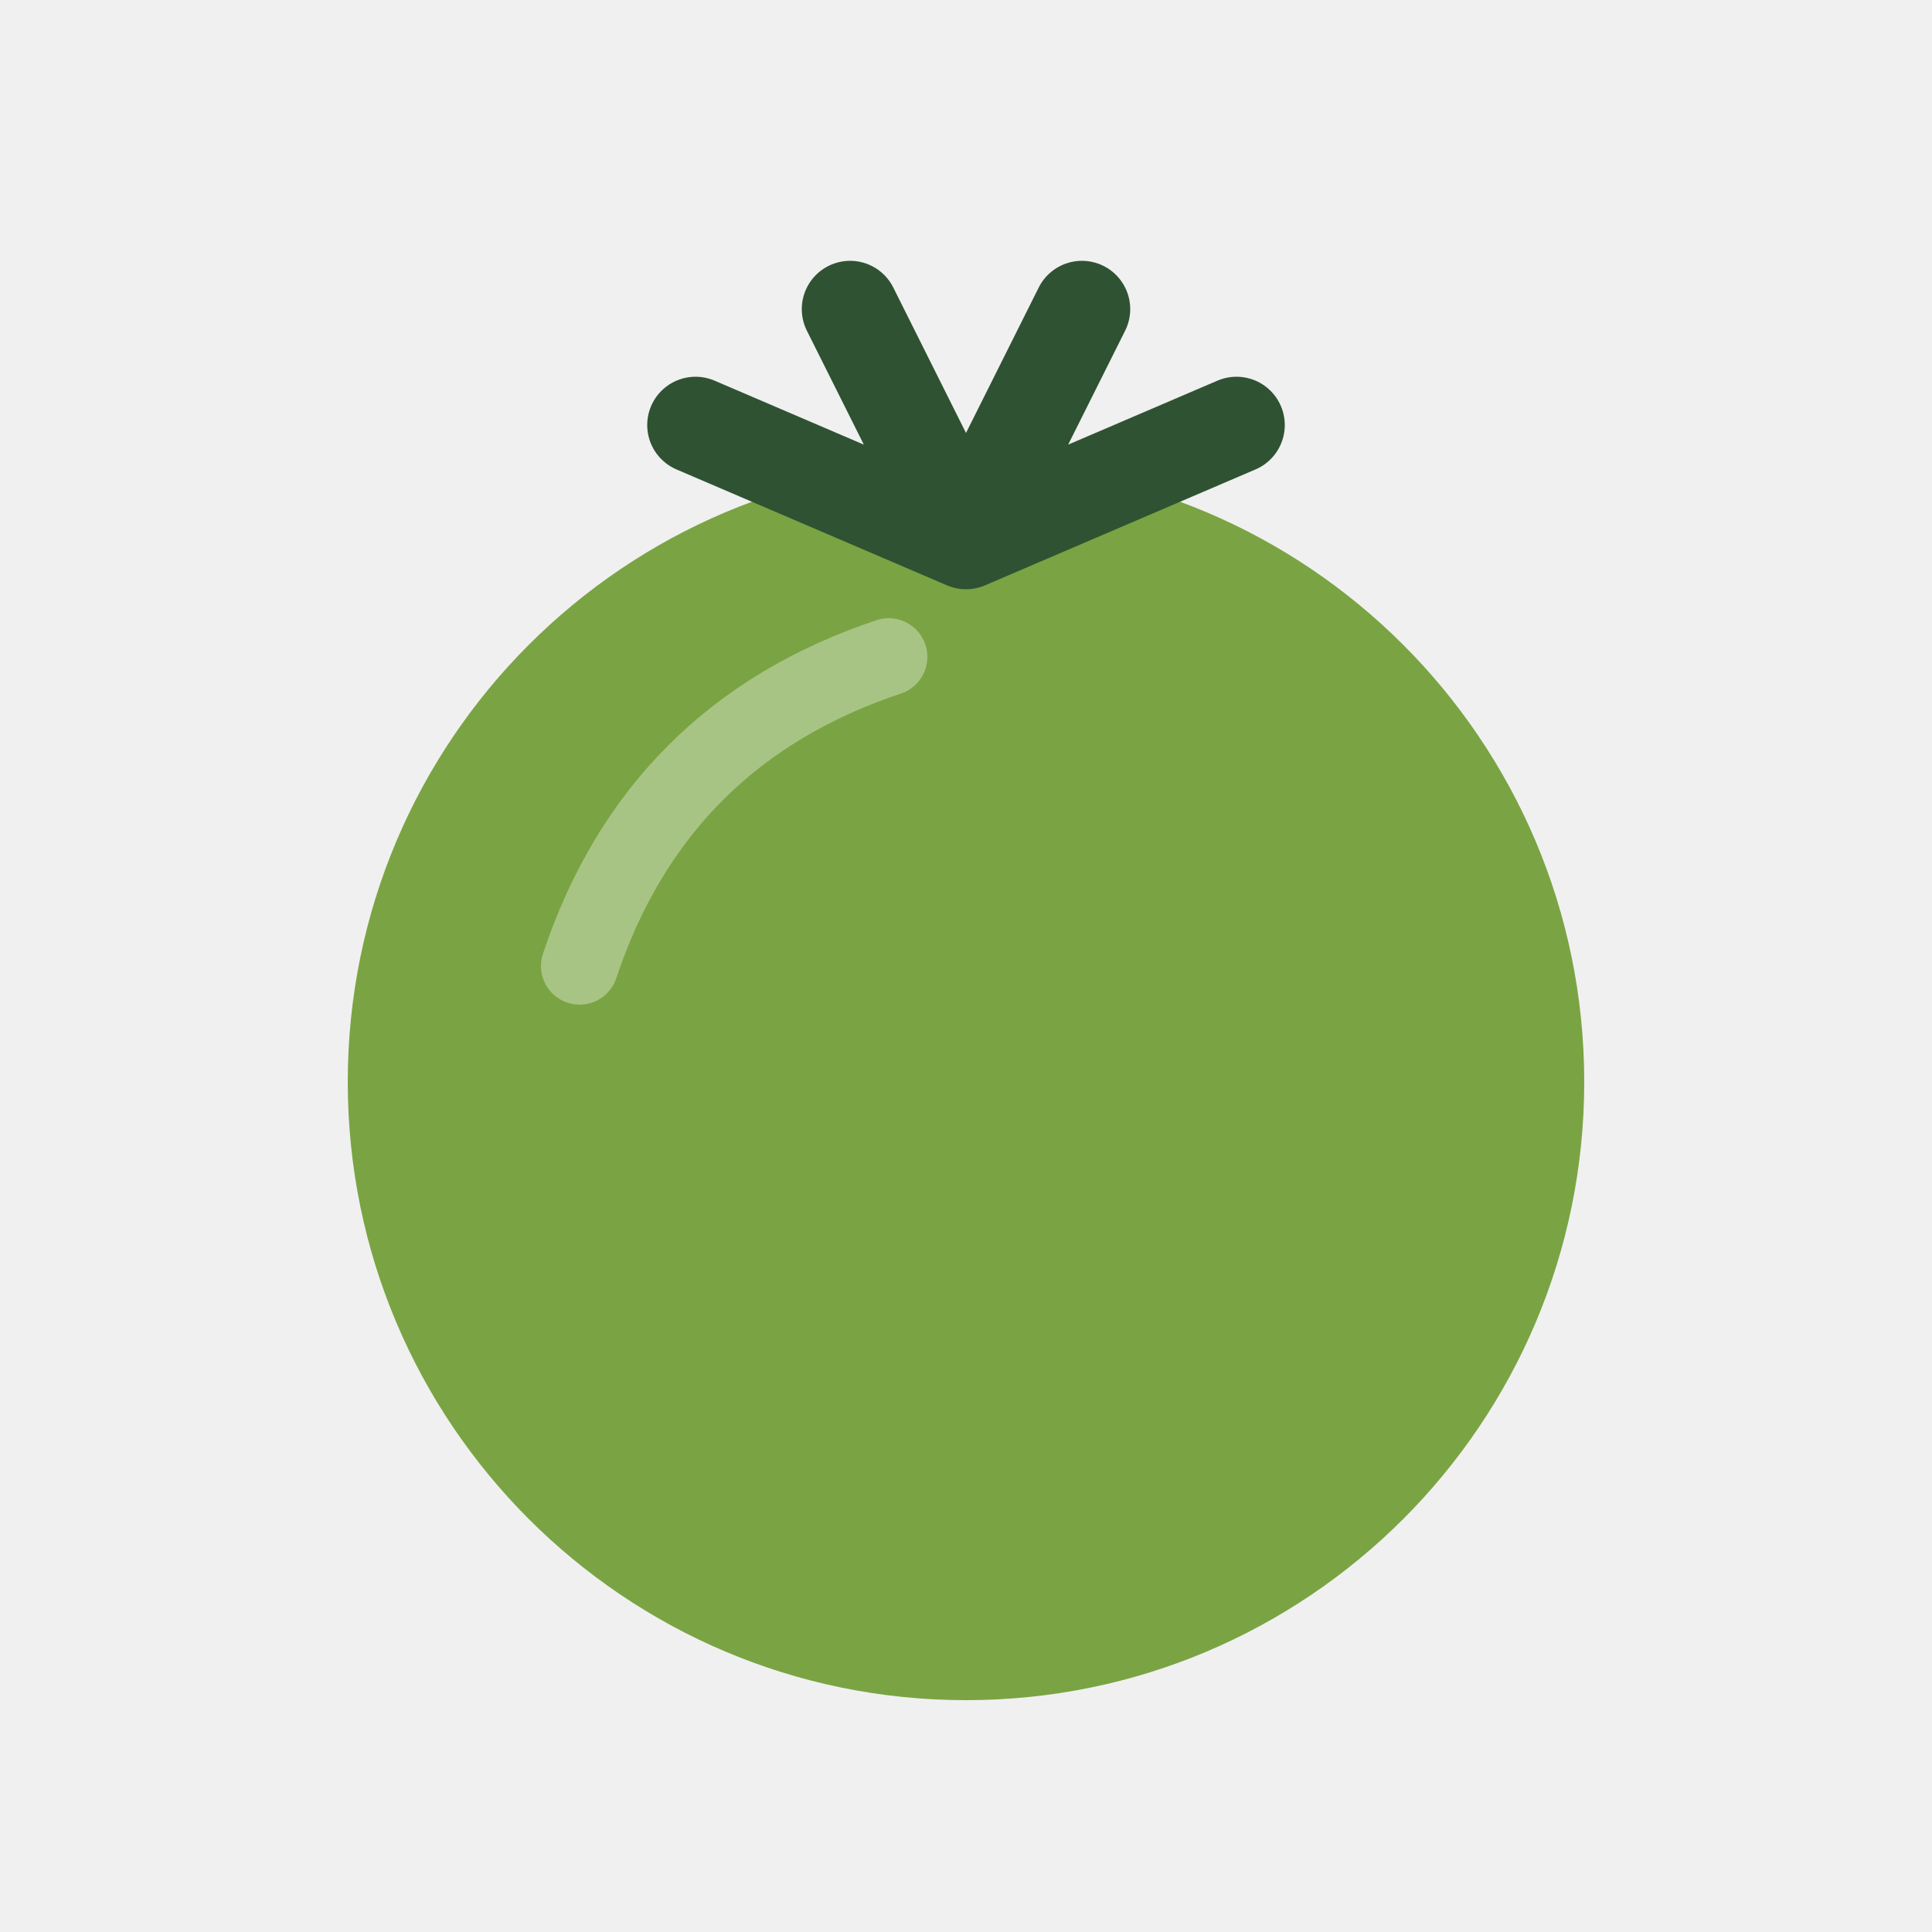
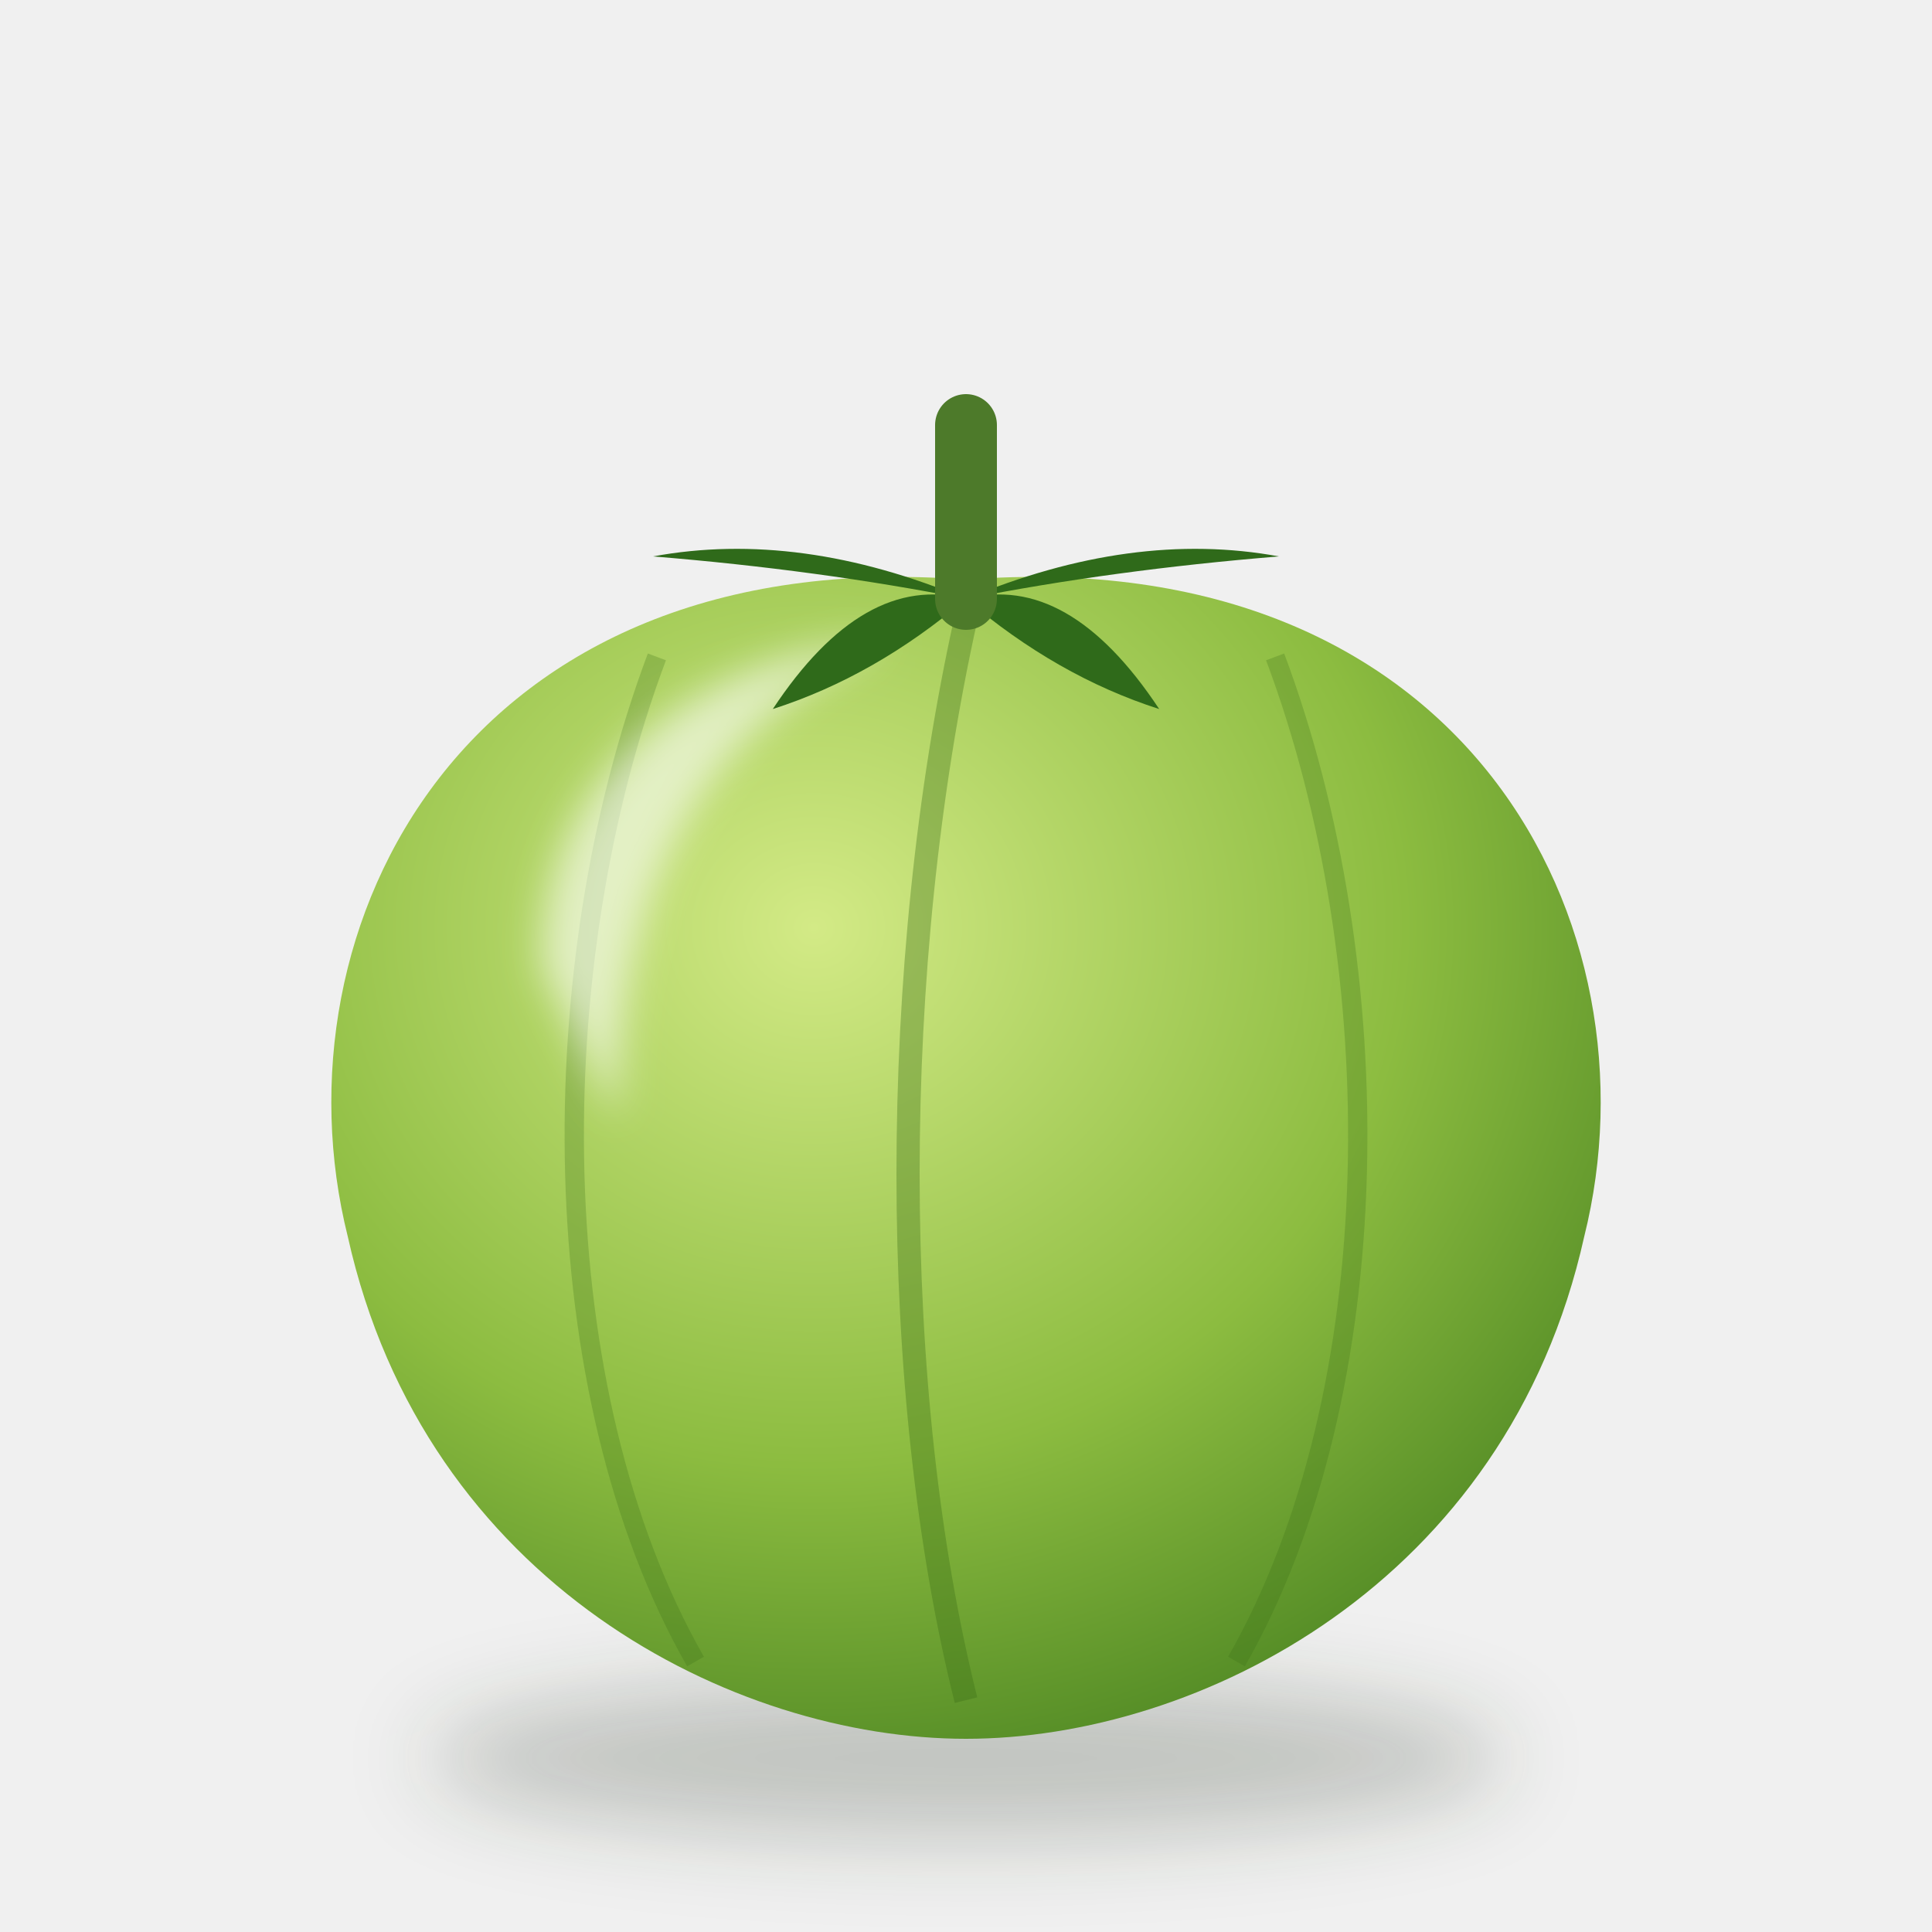
<svg xmlns="http://www.w3.org/2000/svg" viewBox="0 0 100 100">
-   <circle cx="50" cy="56" r="32" fill="#7aa443" />
-   <path d="M50 28 l -14 -6 M50 28 l 14 -6 M50 28 l -6 -12 M50 28 l 6 -12" stroke="#2f5233" stroke-width="5" stroke-linecap="round" />
-   <path d="M30 50 q 4 -12 16 -16" stroke="#fff" stroke-opacity=".35" stroke-width="4" fill="none" stroke-linecap="round" />
+   <defs>
+     <filter id="b2" x="-30%" y="-60%" width="160%" height="220%">
+       <feGaussianBlur stdDeviation="2.2" />
+     </filter>
+     <filter id="b1" x="-30%" y="-30%" width="160%" height="160%">
+       <feGaussianBlur stdDeviation="1" />
+     </filter>
+     <radialGradient id="yd" cx="0.38" cy="0.3" r="0.85">
+       <stop offset="0" stop-color="#d3ea86" />
+       <stop offset="0.55" stop-color="#8cbc40" />
+       <stop offset="1" stop-color="#3f7a1c" />
+     </radialGradient>
+   </defs>
+   <ellipse cx="50" cy="91" rx="28" ry="4.2" fill="#1b2a14" opacity="0.22" filter="url(#b2)" />
+   <path d="M50 30 C76 28 86 48 82 64 C78 82 62 90 50 90 C38 90 22 82 18 64 C14 48 24 28 50 30Z" fill="url(#yd)" />
+   <path d="M50 32 C46 50 46 72 50 88" stroke="#3a6e16" stroke-opacity=".35" stroke-width="1.2" fill="none" />
+   <path d="M34 34 C28 50 28 72 36 86" stroke="#3a6e16" stroke-opacity=".25" stroke-width="1" fill="none" />
+   <path d="M66 34 C72 50 72 72 64 86" stroke="#3a6e16" stroke-opacity=".25" stroke-width="1" fill="none" />
+   <path d="M28 50 C28 40 36 34 46 33 C36 38 32 46 32 58Z" fill="#fff" opacity="0.6" filter="url(#b1)" />
+   <path d="M50 31 Q50 26 50 24 Q50 26 50 31Z" fill="#2f6a1a" />
+   <path d="M50 31 Q58.6 27.4 66.2 28.8 Q57.6 29.5 50 31Z" fill="#2f6a1a" />
+   <path d="M50 31 Q55.3 29.6 60 36.7 Q54.7 35 50 31Z" fill="#2f6a1a" />
+   <path d="M50 31 Q44.7 29.6 40 36.7 Q45.3 35 50 31Z" fill="#2f6a1a" />
+   <path d="M50 31 Q41.4 27.4 33.8 28.8 Q42.4 29.5 50 31Z" fill="#2f6a1a" />
+   <path d="M50 31 L50 22" stroke="#4d7a2a" stroke-width="3.2" stroke-linecap="round" />
</svg>
